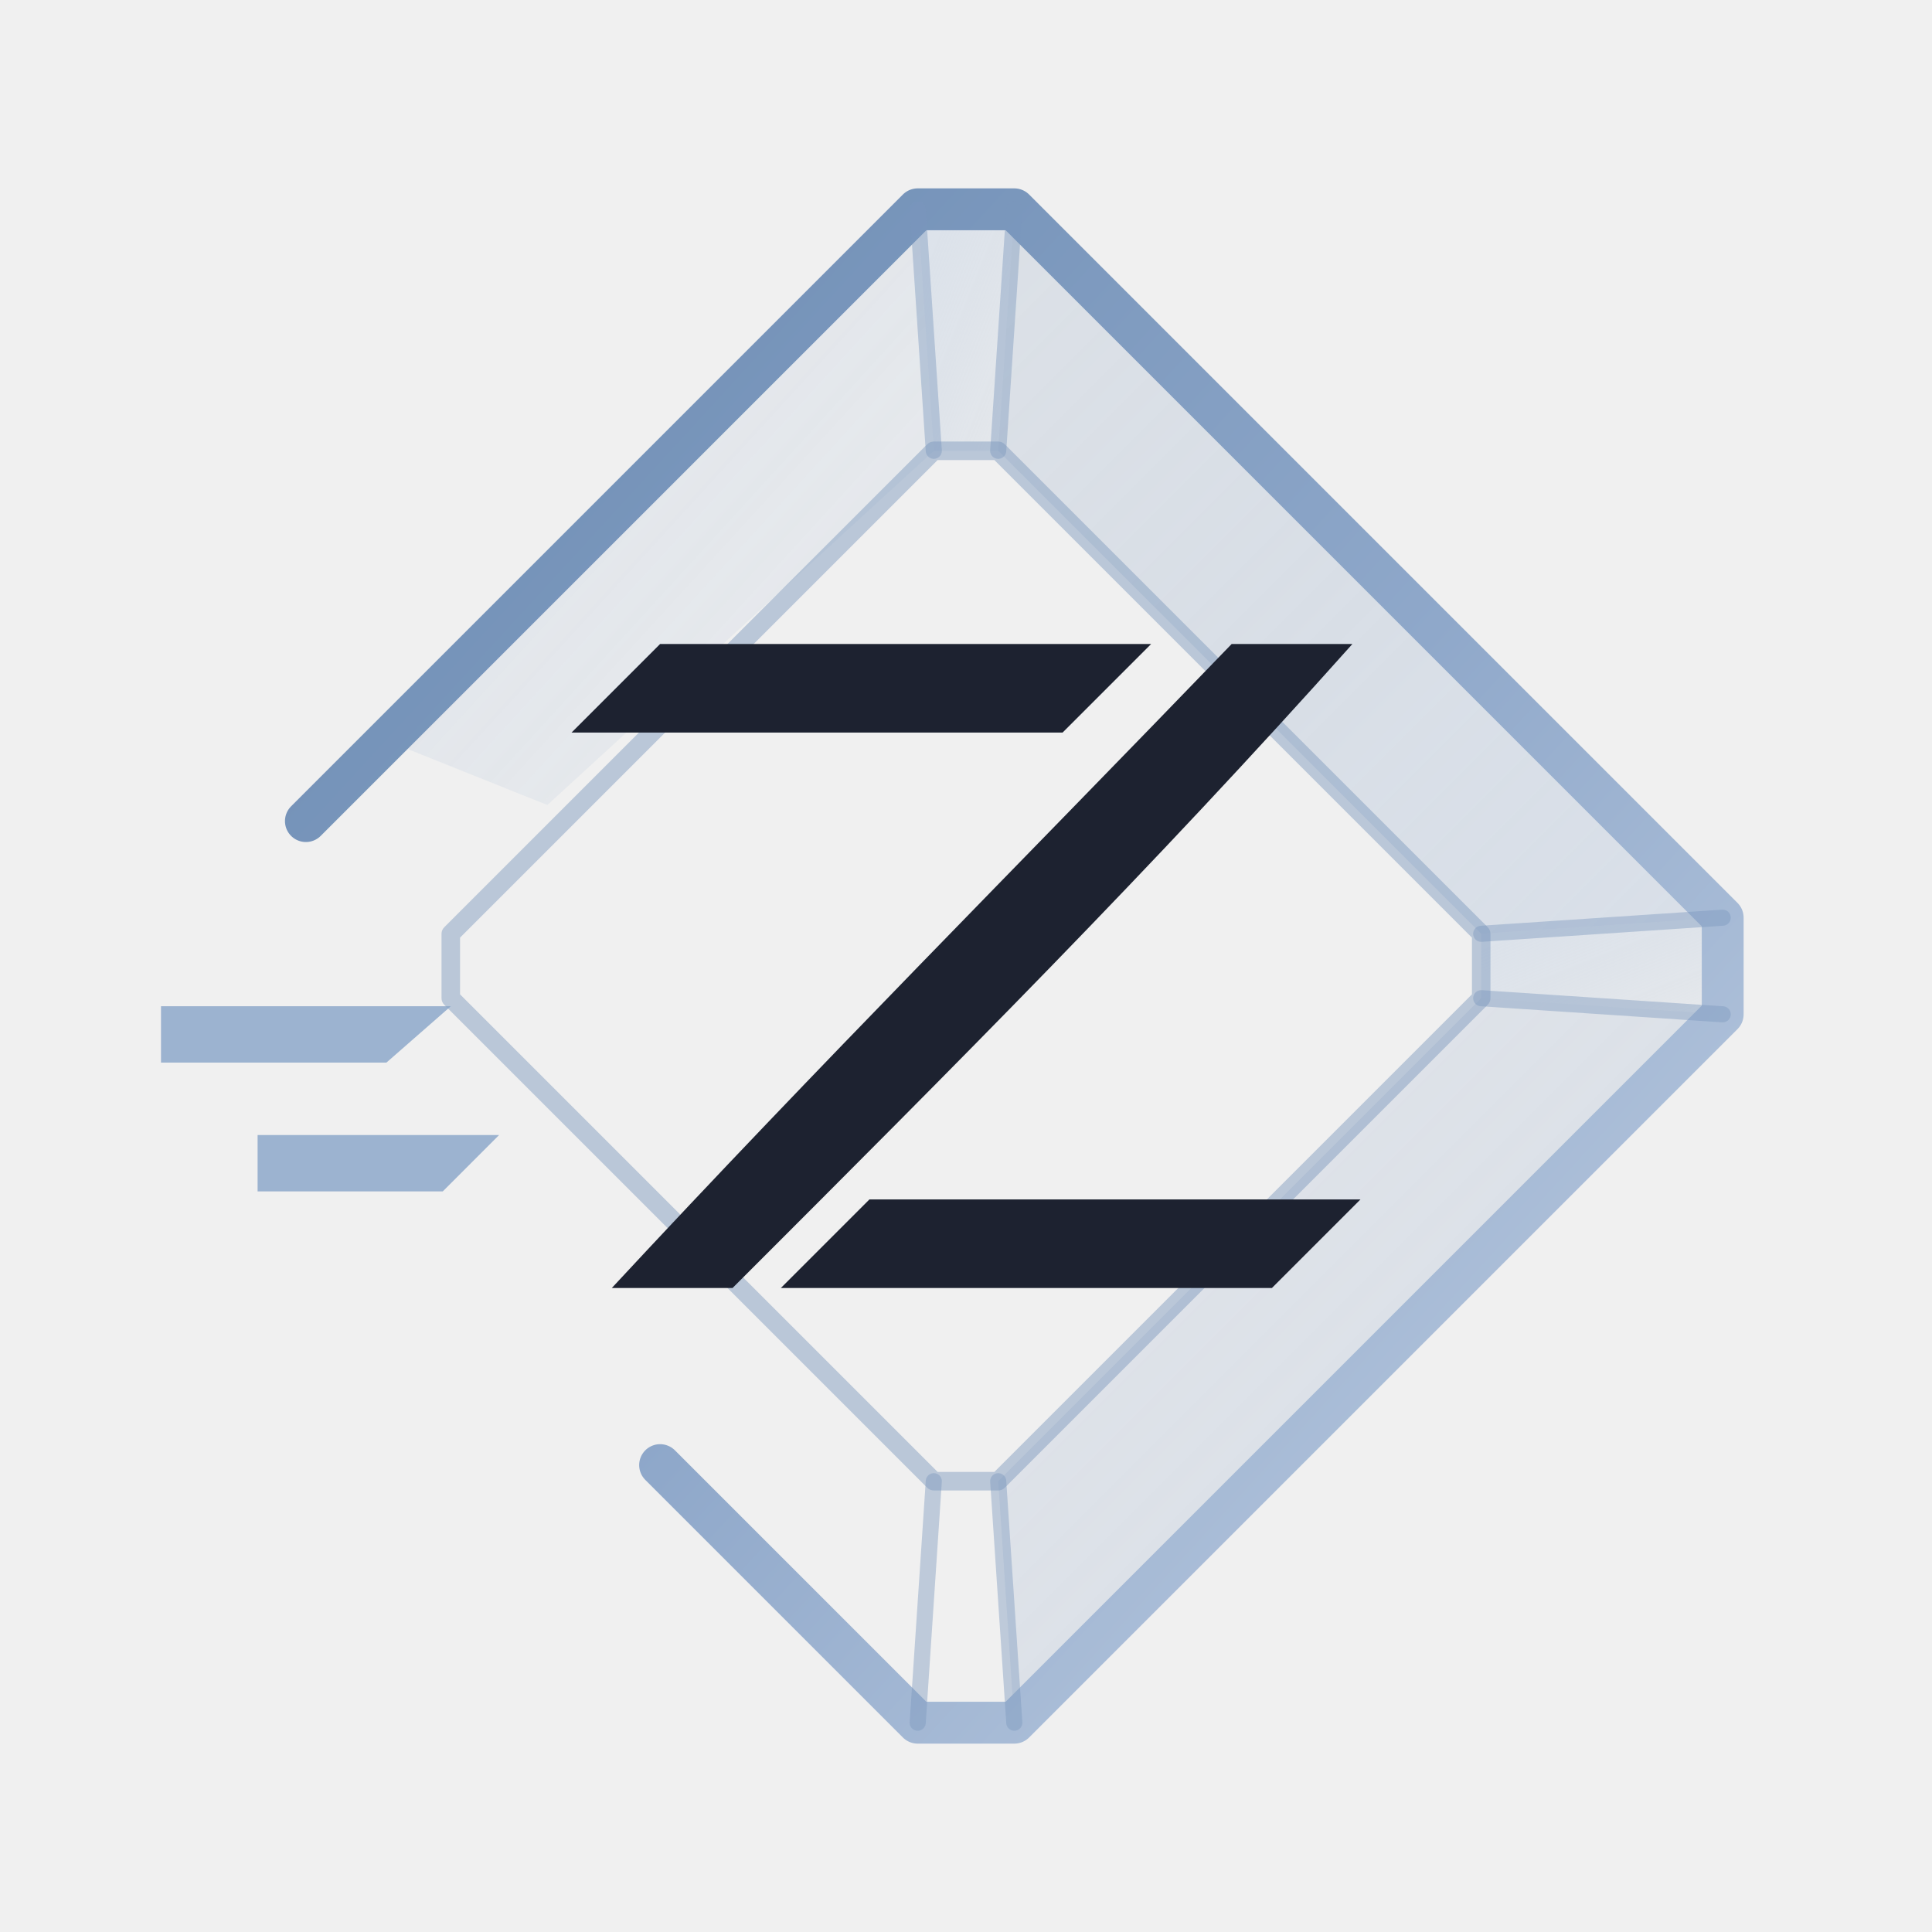
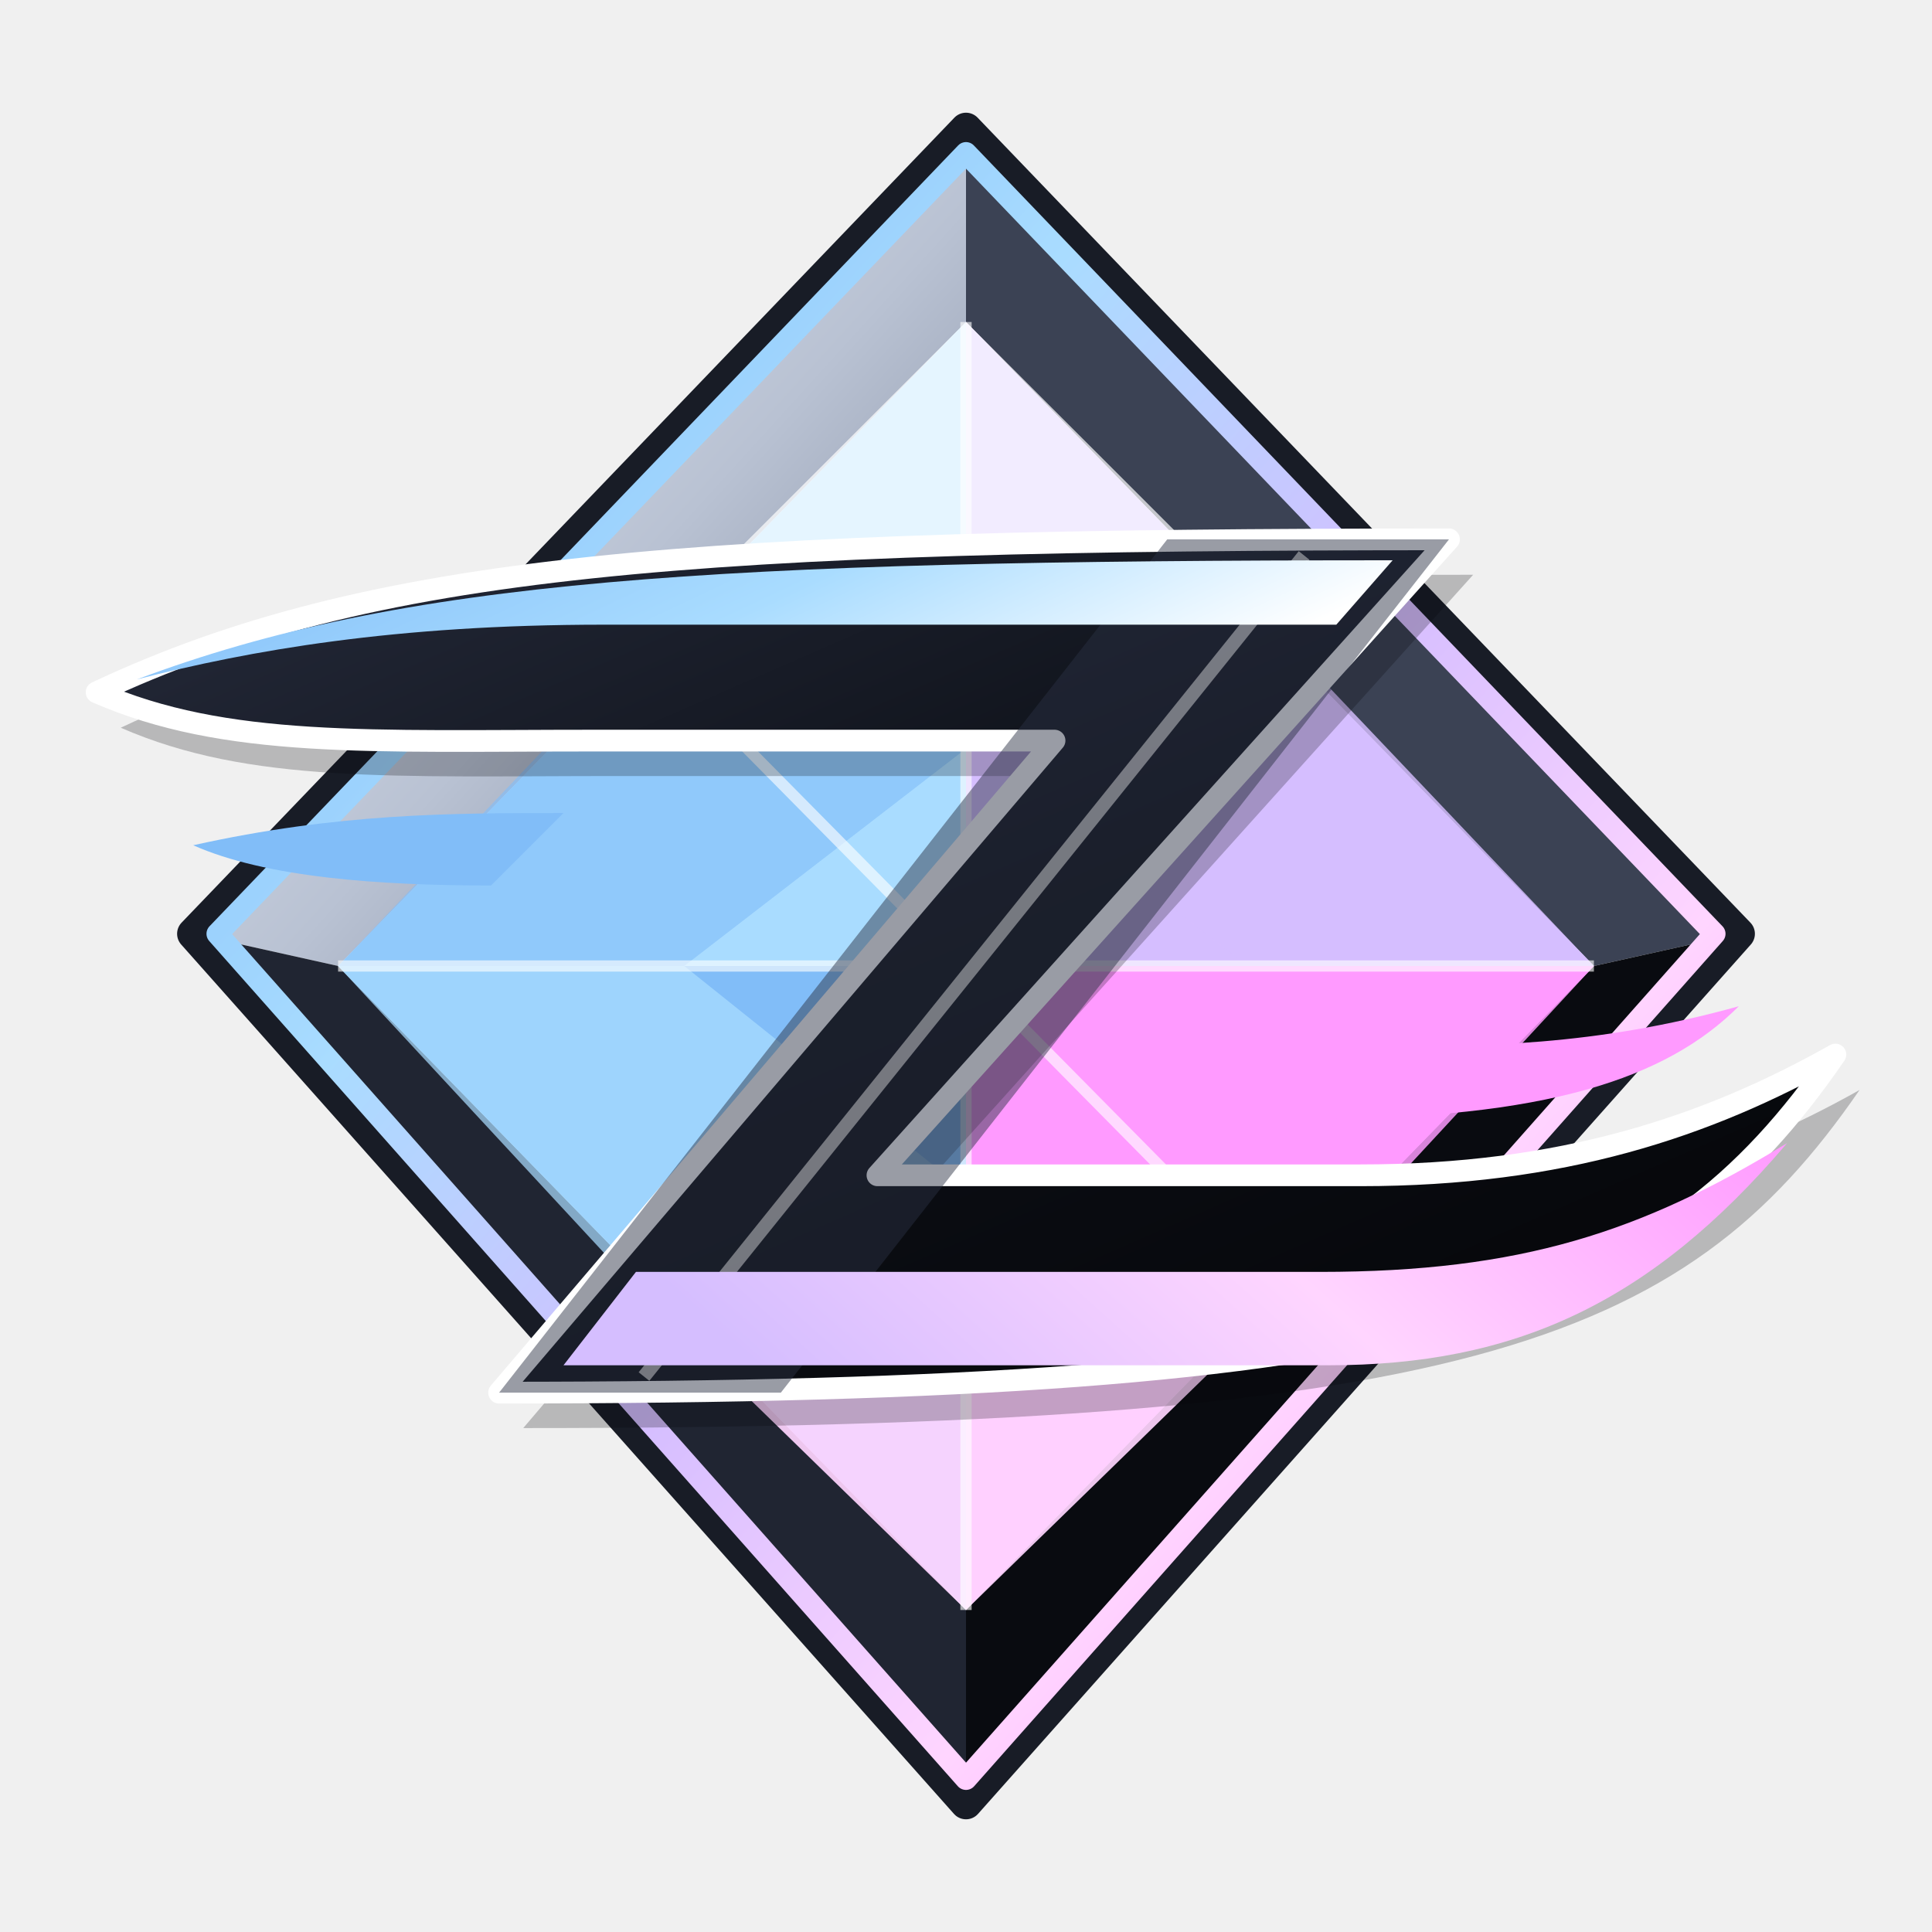
<svg xmlns="http://www.w3.org/2000/svg" viewBox="0 0 120 120" width="240" height="240" role="img" aria-label="Zaphyrel">
  <defs>
-     <linearGradient id="zg" x1="0.1" y1="0.1" x2="0.9" y2="0.9">
-       <stop offset="0" stop-color="#6F8EB5" />
-       <stop offset="0.55" stop-color="#8FA8CA" />
-       <stop offset="1" stop-color="#B9C9DF" />
+     <linearGradient id="z5-prism" x1="0.08" y1="0.08" x2="0.92" y2="0.92">
+       <stop offset="0" stop-color="#81BDF8" />
+       <stop offset="0.28" stop-color="#A9DCFF" />
+       <stop offset="0.54" stop-color="#D5BEFF" />
+       <stop offset="0.78" stop-color="#FFD5FF" />
+       <stop offset="1" stop-color="#FF9AFF" />
    </linearGradient>
-     <linearGradient id="zf-hi" x1="0" y1="0" x2="1" y2="1">
-       <stop offset="0" stop-color="#B6C9E2" stop-opacity=".34" />
-       <stop offset="1" stop-color="#8DA8CA" stop-opacity=".10" />
+     <linearGradient id="z5-wing-top" x1="0" y1="0" x2="1" y2="0.2">
+       <stop offset="0" stop-color="#81BDF8" />
+       <stop offset="0.55" stop-color="#A9DCFF" />
+       <stop offset="1" stop-color="#FFFFFF" />
    </linearGradient>
-     <linearGradient id="zf-lo" x1="0" y1="0" x2="1" y2="1">
-       <stop offset="0" stop-color="#6F8EB5" stop-opacity=".16" />
-       <stop offset="1" stop-color="#9EB5D6" stop-opacity=".28" />
+     <linearGradient id="z5-wing-bot" x1="0" y1="0.2" x2="1" y2="0">
+       <stop offset="0" stop-color="#D5BEFF" />
+       <stop offset="0.5" stop-color="#FFD5FF" />
+       <stop offset="1" stop-color="#FF9AFF" />
+     </linearGradient>
+     <linearGradient id="z5-obs" x1="0.1" y1="0.05" x2="0.9" y2="0.95">
+       <stop offset="0" stop-color="#222736" />
+       <stop offset="0.45" stop-color="#0D1017" />
+       <stop offset="1" stop-color="#050609" />
+     </linearGradient>
+     <linearGradient id="z5-silver" x1="0" y1="0" x2="1" y2="1">
+       <stop offset="0" stop-color="#EEF2F8" />
+       <stop offset="0.55" stop-color="#B9C2D3" />
+       <stop offset="1" stop-color="#6F788C" />
    </linearGradient>
  </defs>
-   <polygon points="24,46 57,13 58,28 34,50" fill="url(#zf-hi)" opacity=".7" />
-   <polygon points="57,13 63,13 62,28 58,28" fill="url(#zf-hi)" />
-   <polygon points="63,13 107,57 92,58 62,28" fill="url(#zf-lo)" />
-   <polygon points="107,57 107,63 92,62 92,58" fill="url(#zf-hi)" />
-   <polygon points="107,63 63,107 62,92 92,62" fill="url(#zf-lo)" opacity=".85" />
-   <path d="M 19 51 L 57 13 L 63 13 L 107 57 L 107 63 L 63 107 L 57 107 L 41 91" fill="none" stroke="url(#zg)" stroke-width="2.6" stroke-linecap="round" stroke-linejoin="round" />
-   <polygon points="58,28 62,28 92,58 92,62 62,92 58,92 28,62 28,58" fill="none" stroke="#7A97BC" stroke-width="1.15" stroke-opacity=".46" stroke-linejoin="round" />
-   <path d="M 57 13 L 58 28 M 63 13 L 62 28 M 107 57 L 92 58 M 107 63 L 92 62 M 63 107 L 62 92 M 57 107 L 58 92" fill="none" stroke="#7A97BC" stroke-width="1" stroke-opacity=".42" stroke-linecap="round" />
-   <path d="M 10 62.5 H 28 L 24 66 H 10 Z M 16 70.5 H 31 L 27.5 74 H 16 Z" fill="#84A1C6" opacity=".78" />
-   <path d="M 41 40 H 71.5 L 66 45.5 H 35.5 Z M 54 74.5 H 84.5 L 79 80 H 48.5 Z M 76.5 40 H 84 C 71.5 54, 59.5 66, 45.5 80 H 38 C 51 66, 63 54, 76.5 40 Z" fill="#1D2230" />
+   <polygon points="60,8 12,58 21,60 60,20" fill="url(#z5-silver)" />
+   <polygon points="60,8 108,58 99,60 60,20" fill="#3B4254" />
+   <polygon points="12,58 21,60 60,100 60,112" fill="#202532" />
+   <polygon points="108,58 60,112 60,100 99,60" fill="#090B10" />
+   <polygon points="60,8 108,58 60,112 12,58" fill="none" stroke="#181C26" stroke-width="2" stroke-linejoin="round" />
+   <polygon points="60,9.5 106.5,58 60,110.5 13.5,58" fill="none" stroke="url(#z5-prism)" stroke-width="1.35" stroke-linejoin="round" />
+   <polygon points="60,20 21,60 60,60" fill="#A9DCFF" />
+   <polygon points="60,20 99,60 60,60" fill="#D5BEFF" />
+   <polygon points="21,60 60,100 60,60" fill="#81BDF8" />
+   <polygon points="99,60 60,100 60,60" fill="#FF9AFF" />
+   <polygon points="60,20 80,40 60,46.5 40,40" fill="#FFFFFF" opacity=".7" />
+   <polygon points="40,40 60,46.5 42.5,60 21,60" fill="#81BDF8" opacity=".62" />
+   <polygon points="80,40 99,60 77.5,60 60,46.5" fill="#D5BEFF" opacity=".82" />
+   <polygon points="21,60 42.5,60 60,74 40,80.5" fill="#A9DCFF" opacity=".72" />
+   <polygon points="77.5,60 99,60 80,80.5 60,74" fill="#FF9AFF" opacity=".84" />
+   <polygon points="40,80.5 60,74 80,80.5 60,100" fill="#FFD5FF" opacity=".92" />
+   <path d="M 60 20 V 100 M 21 60 H 99 M 40 40 L 80 80.5 M 80 40 L 40 80.5" stroke="#FFFFFF" stroke-width="0.7" stroke-opacity=".62" />
+   <path d="M 6 43 C 23 35, 43 33.5, 90 33.5 L 54.5 73 H 84.5 C 97 73, 106 70, 114 65.5 C 103 81.5, 89 86.5, 31 86.5 L 65.5 46 H 37 C 23 46, 14 46.5, 6 43 Z" fill="#05060A" opacity=".24" transform="translate(1.5,2.2)" />
+   <path d="M 6 43 C 23 35, 43 33.5, 90 33.5 L 54.5 73 H 84.5 C 97 73, 106 70, 114 65.5 C 103 81.5, 89 86.5, 31 86.5 L 65.5 46 H 37 C 23 46, 14 46.5, 6 43 Z" fill="url(#z5-obs)" stroke="#FFFFFF" stroke-width="1.35" stroke-linejoin="round" />
+   <polygon points="72.5,33.5 90,33.5 48.5,86.5 31,86.5" fill="#293042" opacity=".48" />
+   <line x1="81" y1="34.5" x2="40" y2="85.5" stroke="#FFFFFF" stroke-width="0.85" stroke-opacity=".4" />
+   <path d="M 8.5 42.2 C 25 36, 44 34.8, 86.5 34.8 L 83 38.8 H 37.5 C 24.5 38.8, 15.5 40.4, 8.5 42.2 Z" fill="url(#z5-wing-top)" />
+   <path d="M 35 84.8 H 82.5 C 94 84.8, 102.5 81, 111 71 C 102 76.5, 94.5 79, 82 79 H 39.5 Z" fill="url(#z5-wing-bot)" />
+   <path d="M 12 52.5 C 21 50.5, 28 50.5, 35 50.5 L 30.5 55 C 23.5 55, 16.5 54.5, 12 52.5 Z" fill="#81BDF8" />
+   <path d="M 85 65 C 92 65, 99 65, 108 62.5 C 103.5 67, 96 69.5, 81.5 69.5 Z" fill="#FF9AFF" />
</svg>
